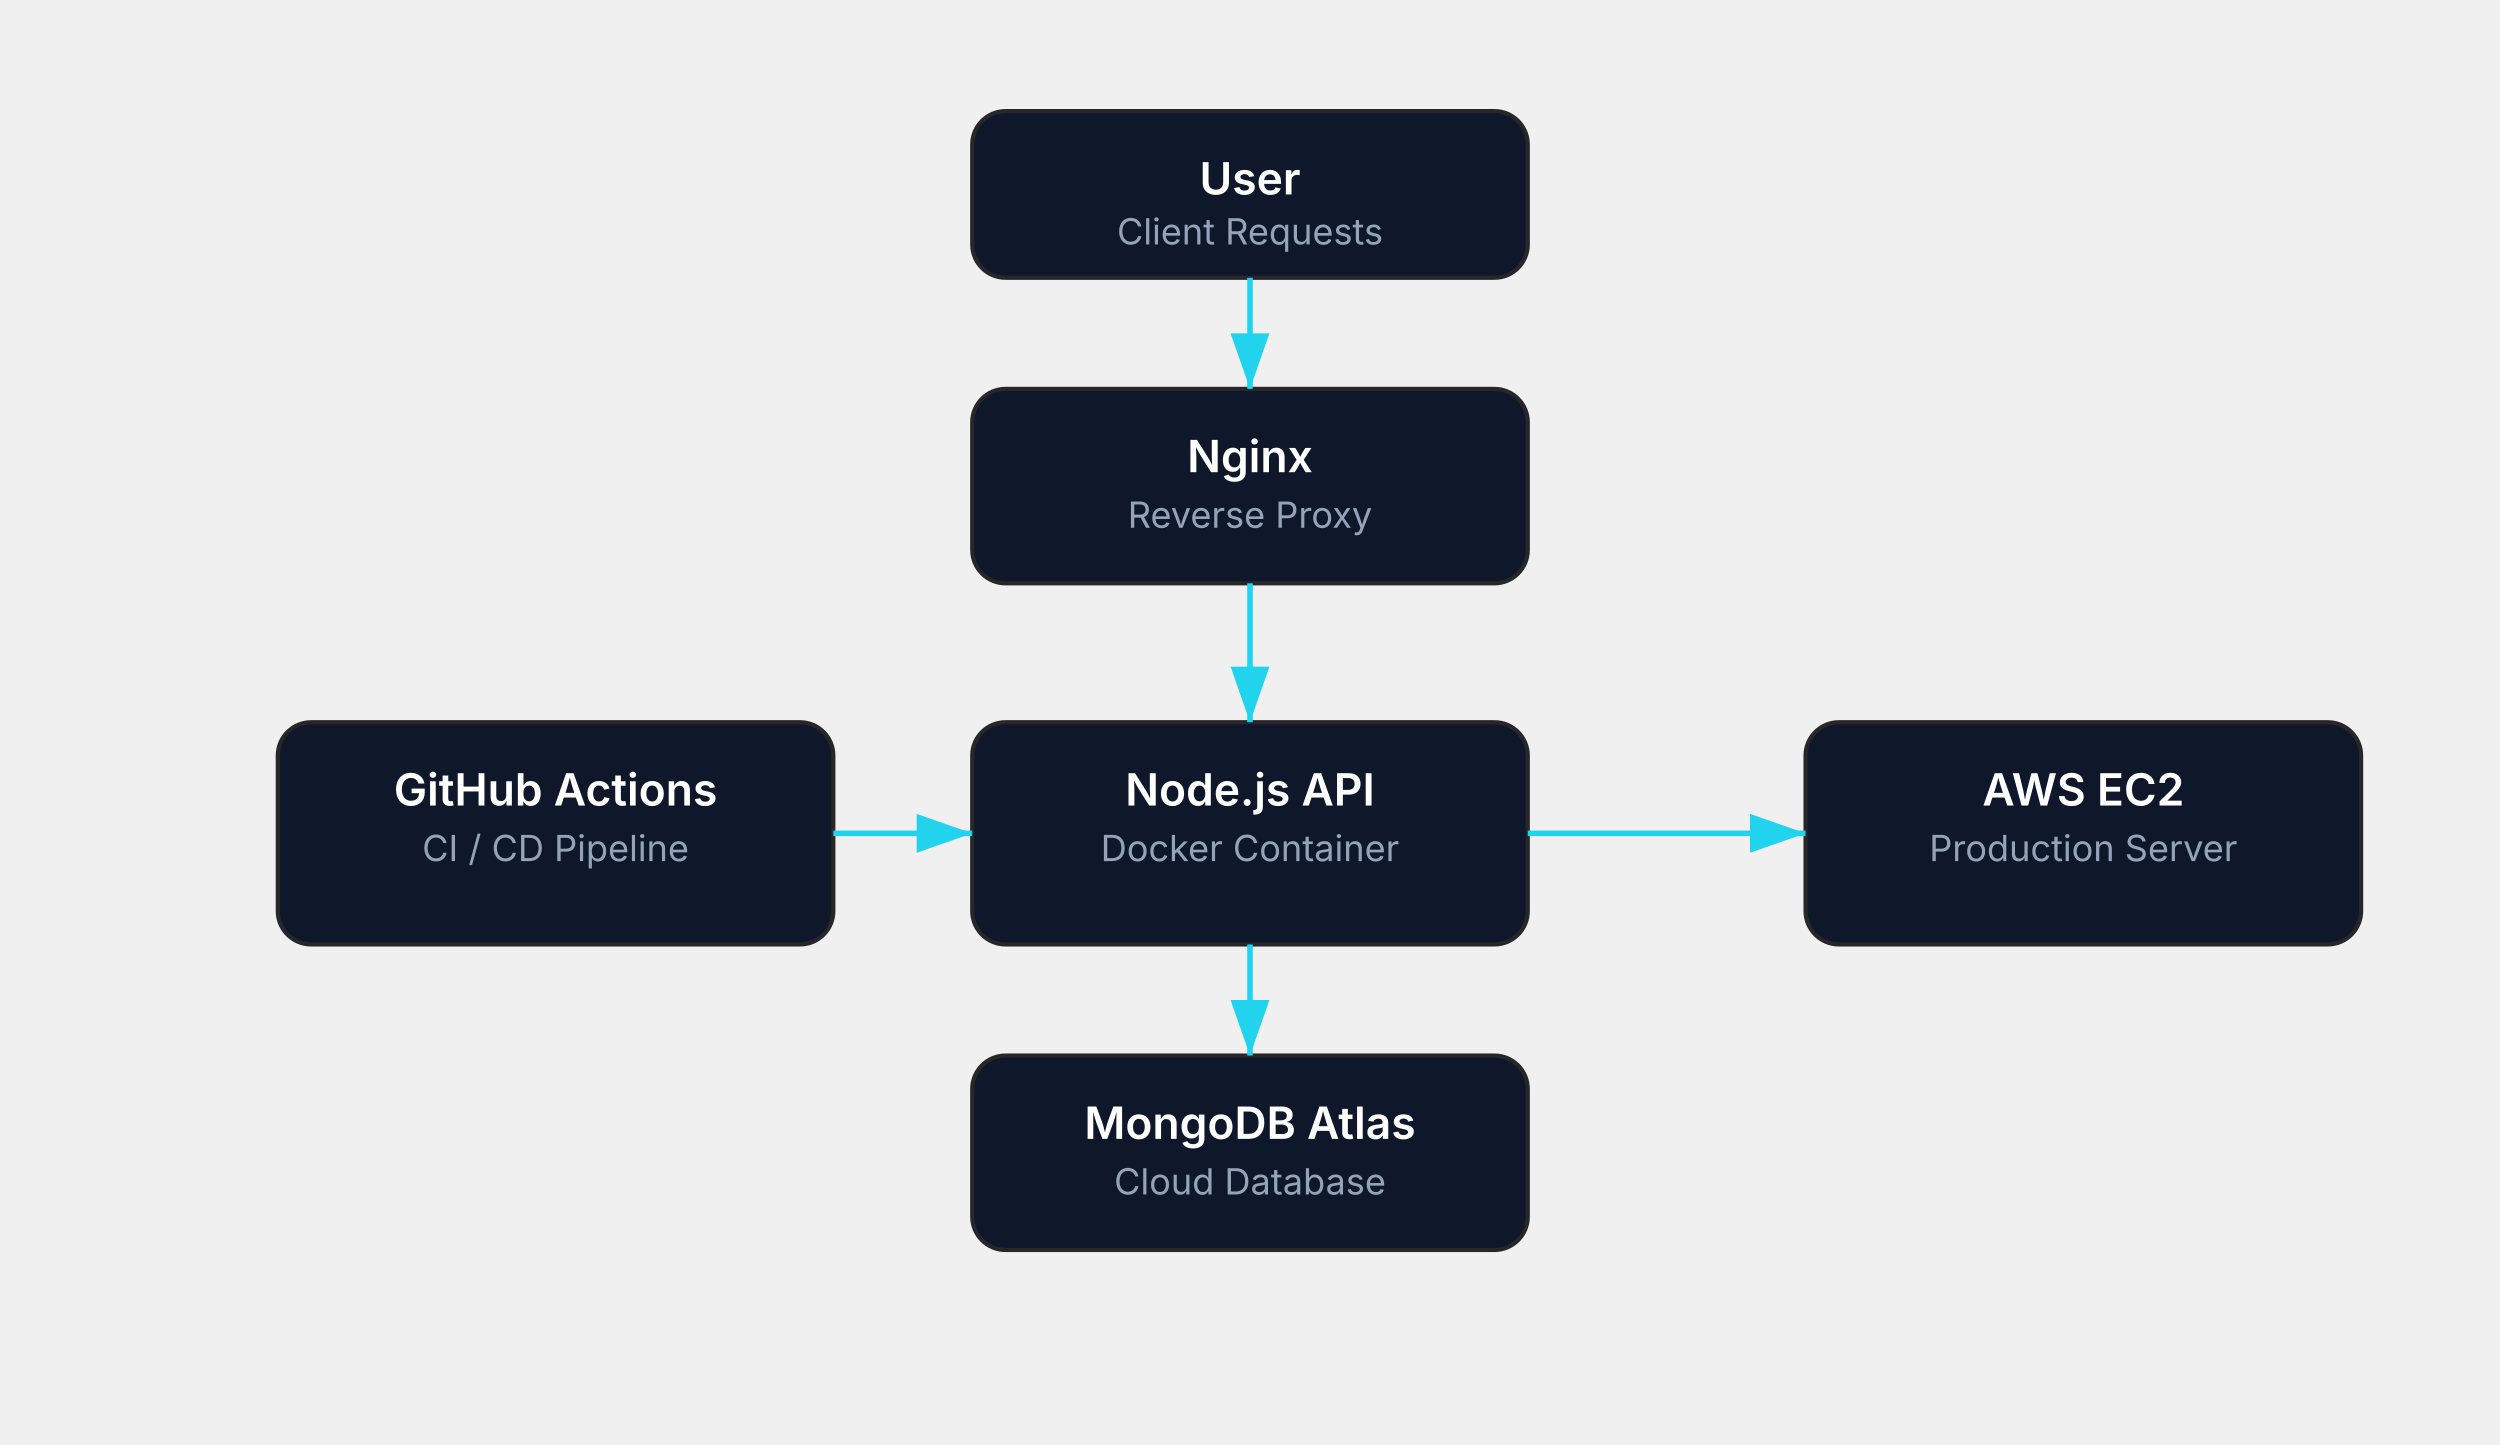
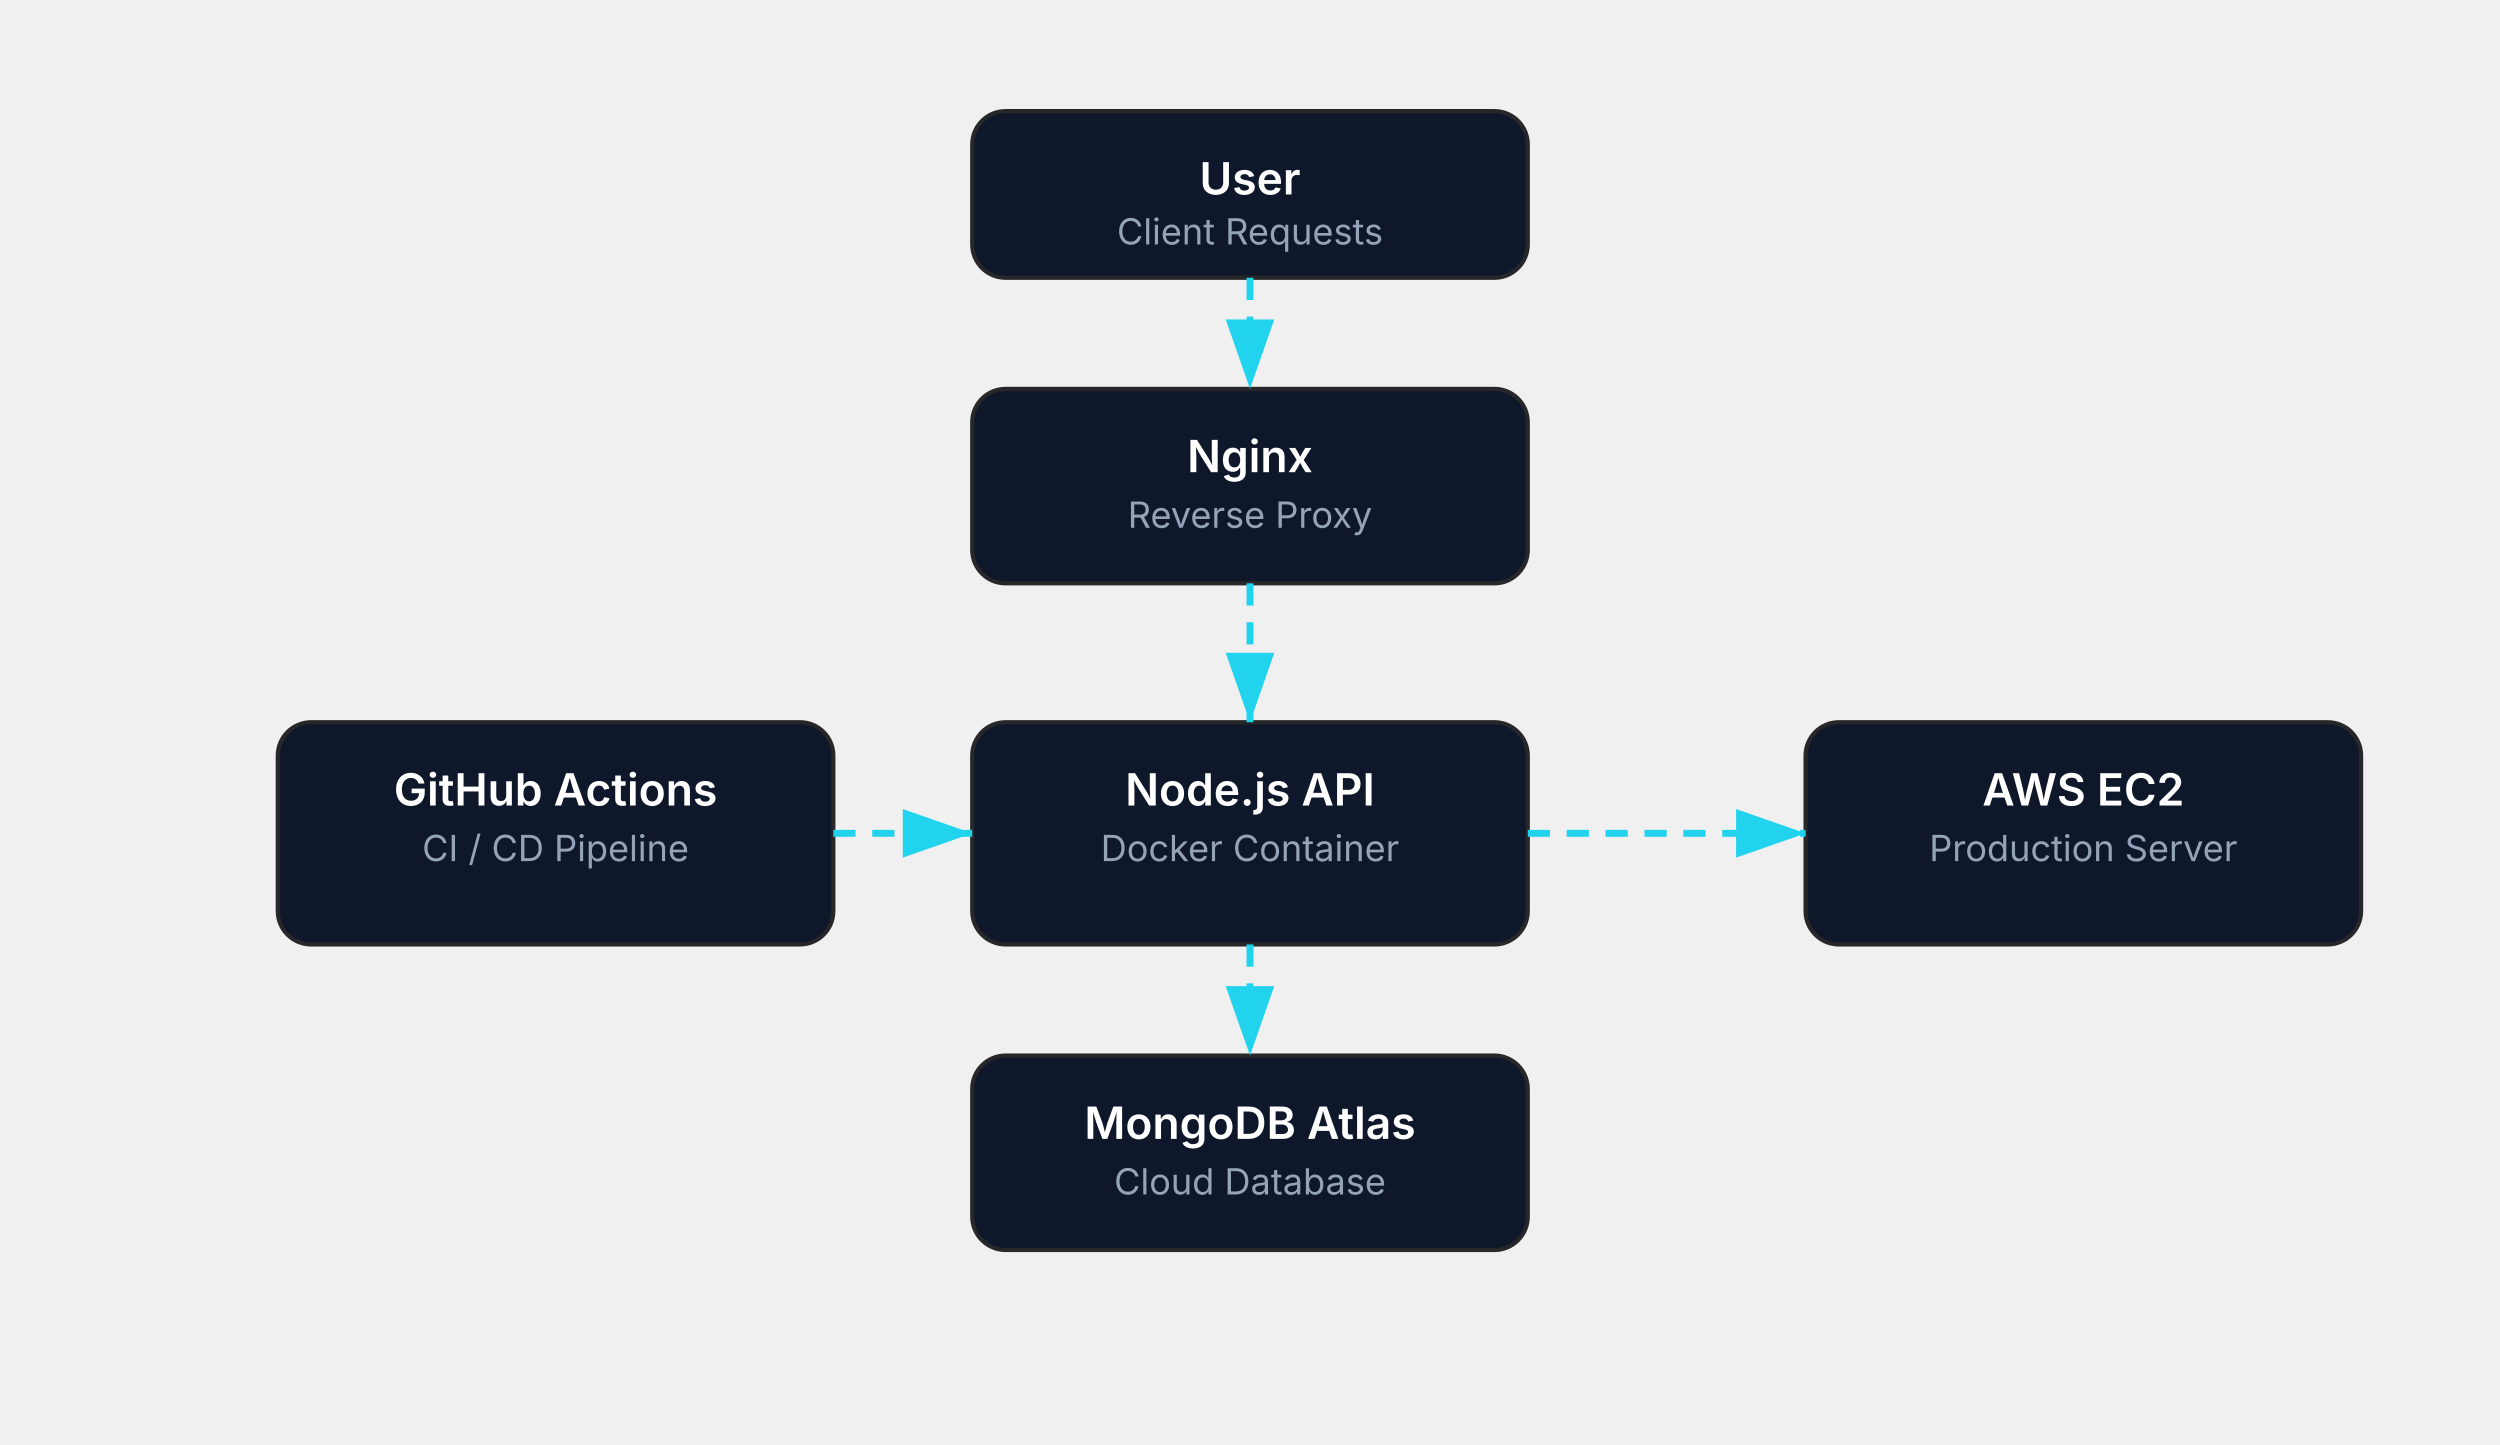
<svg xmlns="http://www.w3.org/2000/svg" width="900" height="520" viewBox="0 0 900 520">
  <style>
    .box {
      fill: #0f172a;
      stroke: #27272a;
      stroke-width: 1.5;
      rx: 12;
    }

    .text-title {
      fill: #ffffff;
      font-family: Inter, sans-serif;
      font-size: 16px;
      font-weight: 600;
    }

    .text-sub {
      fill: #94a3b8;
      font-family: Inter, sans-serif;
      font-size: 13px;
    }

-     .arrow {
-       stroke: #22d3ee;
-       stroke-width: 2;
-       marker-end: url(#arrowhead);
-     }
+    .arrow{
+ stroke:#22d3ee;
+ stroke-width:2.5;
+ fill:none;
+ stroke-dasharray:8 6;
+ animation: flow 1s linear infinite;
+ marker-end:url(#arrowhead);
+ }
+ 
+ @keyframes flow{
+ from{
+ stroke-dashoffset:0;
+ }
+ to{
+ stroke-dashoffset:-14;
+ }
+ }
  </style>
  <defs>
    <marker id="arrowhead" markerWidth="10" markerHeight="7" refX="10" refY="3.5" orient="auto">
      <polygon points="0 0, 10 3.5, 0 7" fill="#22d3ee" />
    </marker>
  </defs>
  <rect x="350" y="40" width="200" height="60" class="box" />
  <text x="450" y="70" text-anchor="middle" class="text-title">User</text>
  <text x="450" y="88" text-anchor="middle" class="text-sub">Client Requests</text>
  <rect x="350" y="140" width="200" height="70" class="box" />
  <text x="450" y="170" text-anchor="middle" class="text-title">Nginx</text>
  <text x="450" y="190" text-anchor="middle" class="text-sub">Reverse Proxy</text>
  <rect x="350" y="260" width="200" height="80" class="box" />
  <text x="450" y="290" text-anchor="middle" class="text-title">Node.js API</text>
  <text x="450" y="310" text-anchor="middle" class="text-sub">Docker Container</text>
  <rect x="350" y="380" width="200" height="70" class="box" />
  <text x="450" y="410" text-anchor="middle" class="text-title">MongoDB Atlas</text>
  <text x="450" y="430" text-anchor="middle" class="text-sub">Cloud Database</text>
  <rect x="100" y="260" width="200" height="80" class="box" />
  <text x="200" y="290" text-anchor="middle" class="text-title">GitHub Actions</text>
  <text x="200" y="310" text-anchor="middle" class="text-sub">CI / CD Pipeline</text>
  <rect x="650" y="260" width="200" height="80" class="box" />
  <text x="750" y="290" text-anchor="middle" class="text-title">AWS EC2</text>
  <text x="750" y="310" text-anchor="middle" class="text-sub">Production Server</text>
  <line x1="450" y1="100" x2="450" y2="140" class="arrow" />
  <line x1="450" y1="210" x2="450" y2="260" class="arrow" />
  <line x1="450" y1="340" x2="450" y2="380" class="arrow" />
  <line x1="300" y1="300" x2="350" y2="300" class="arrow" />
  <line x1="550" y1="300" x2="650" y2="300" class="arrow" />
</svg>
